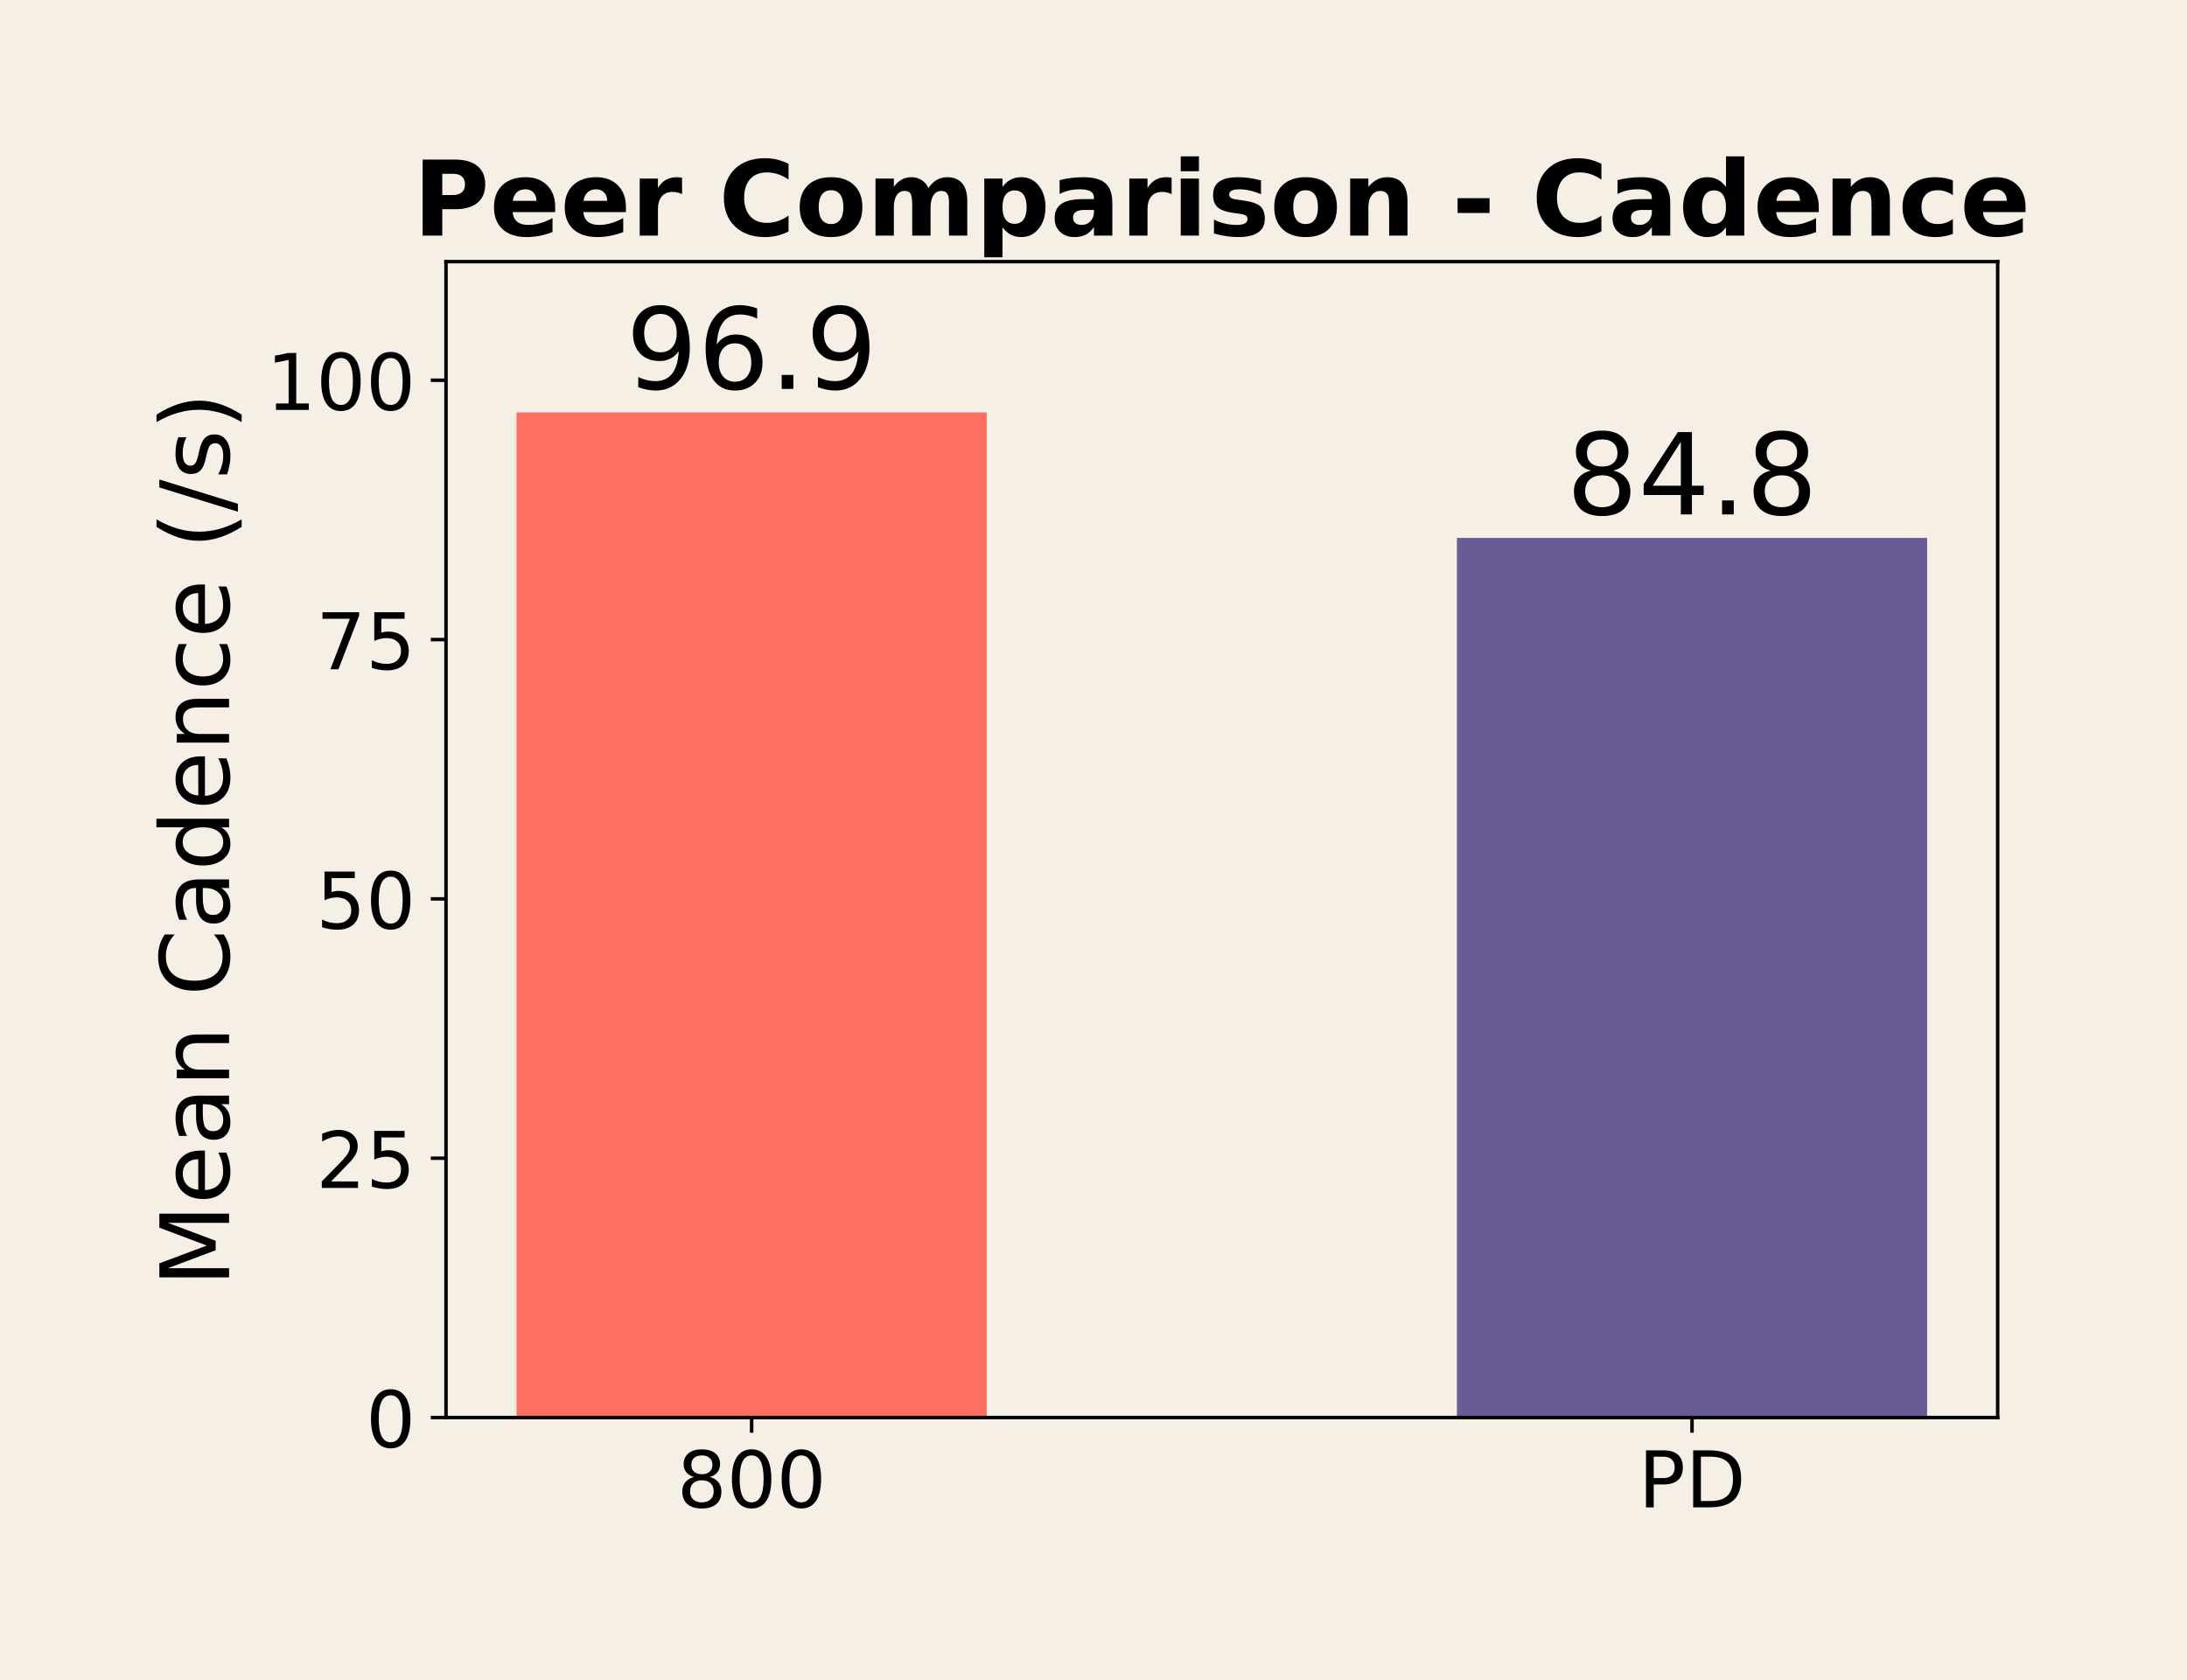
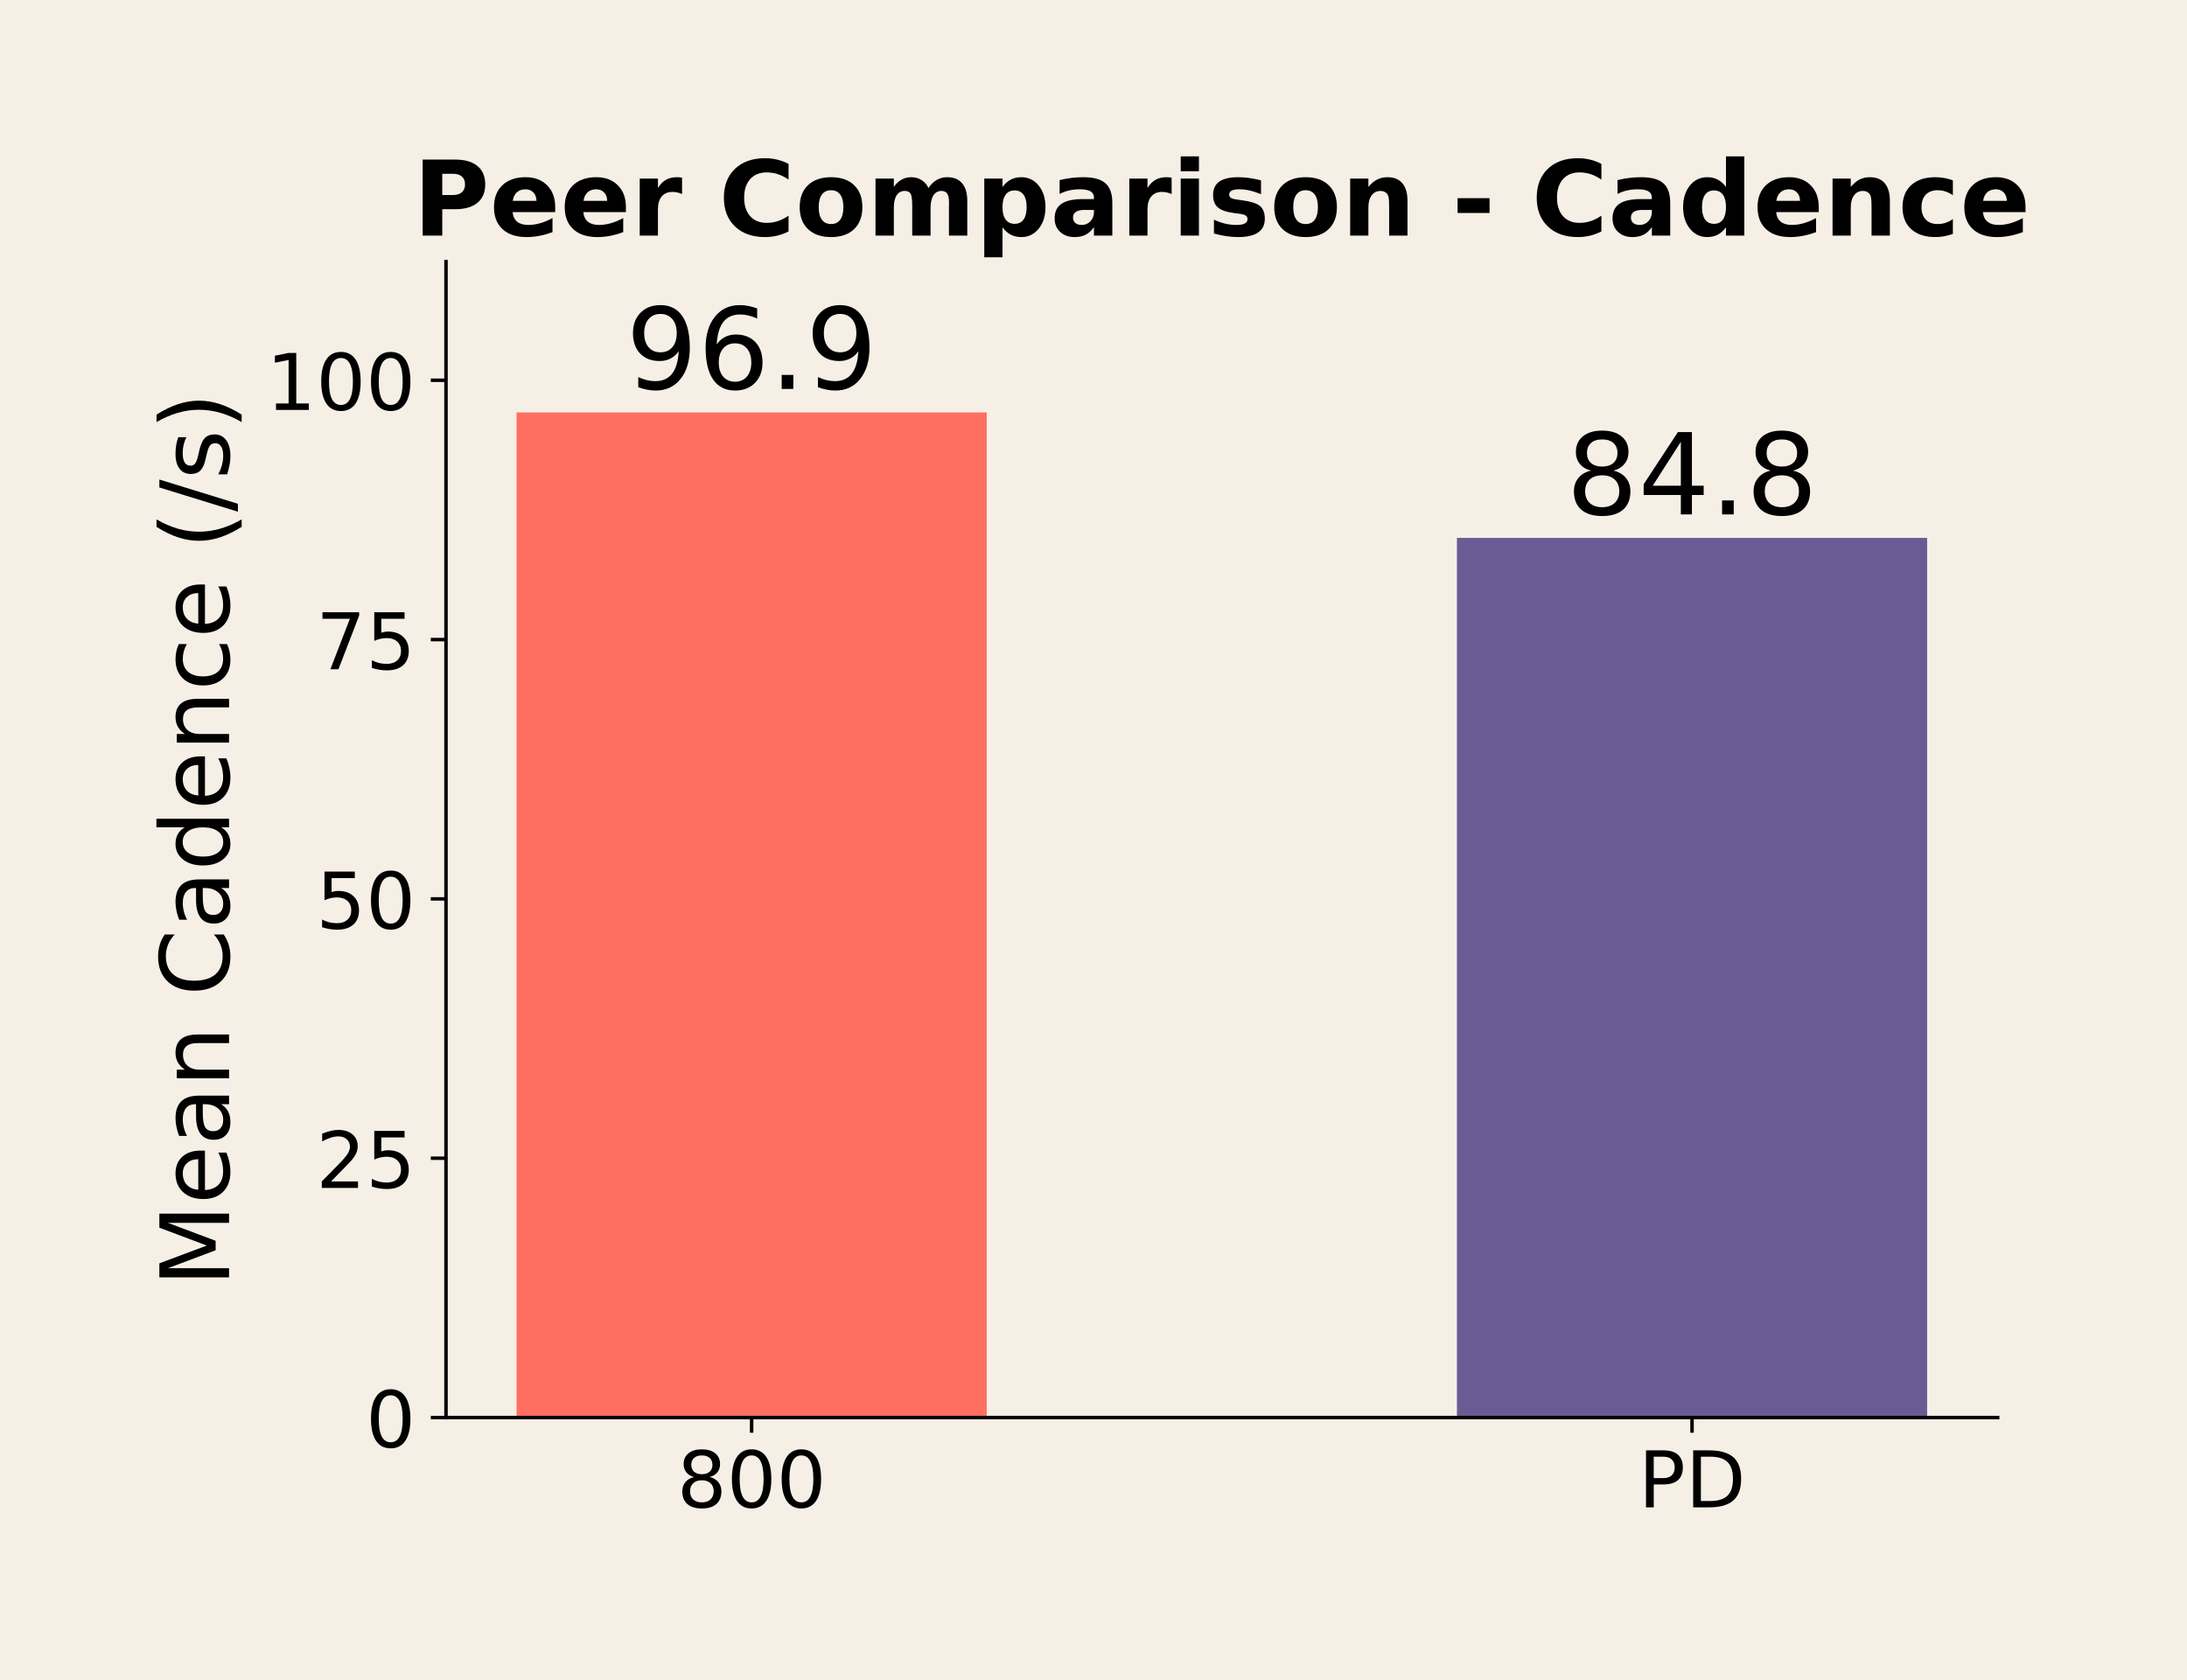
<svg xmlns="http://www.w3.org/2000/svg" xmlns:xlink="http://www.w3.org/1999/xlink" width="503.346pt" height="386.769pt" viewBox="0 0 503.346 386.769" version="1.1">
  <defs>
    <style type="text/css">*{stroke-linejoin: round; stroke-linecap: butt}</style>
  </defs>
  <g id="figure_1">
    <g id="patch_1">
      <path d="M 0 386.769  L 503.346 386.769  L 503.346 0  L 0 0  z " style="fill: #f6efe6" />
    </g>
    <g id="axes_1">
      <g id="patch_2">
        <path d="M 102.649 326.348  L 459.769 326.348  L 459.769 60.236  L 102.649 60.236  z " style="fill: #f6efe6" />
      </g>
      <g id="patch_3">
-         <path d="M 118.882 326.348  L 227.1 326.348  L 227.1 94.947  L 118.882 94.947  z " clip-path="url(#pdc6dd16d22)" style="fill: #ff6f61" />
+         <path d="M 118.882 326.348  L 227.1 326.348  L 227.1 94.947  L 118.882 94.947  z " clip-path="url(#p6dced5ec60)" style="fill: #ff6f61" />
      </g>
      <g id="patch_4">
-         <path d="M 335.318 326.348  L 443.537 326.348  L 443.537 123.838  L 335.318 123.838  z " clip-path="url(#pdc6dd16d22)" style="fill: #6b5b95" />
+         <path d="M 335.318 326.348  L 443.537 326.348  L 443.537 123.838  L 335.318 123.838  z " clip-path="url(#p6dced5ec60)" style="fill: #6b5b95" />
      </g>
      <g id="matplotlib.axis_1">
        <g id="xtick_1">
          <g id="line2d_1">
            <defs>
-               <path id="mfa8558ab71" d="M 0 0  L 0 3.5  " style="stroke: #000000; stroke-width: 0.8" />
+               <path id="m9a70c8e9f4" d="M 0 0  L 0 3.5  " style="stroke: #000000; stroke-width: 0.8" />
            </defs>
            <g>
-               <use xlink:href="#mfa8558ab71" x="172.991" y="326.348" style="stroke: #000000; stroke-width: 0.8" />
+               <use xlink:href="#m9a70c8e9f4" x="172.991" y="326.348" style="stroke: #000000; stroke-width: 0.8" />
            </g>
          </g>
          <g id="text_1">
            <g transform="translate(155.8124 347.0254) scale(0.18 -0.18)">
              <defs>
                <path id="DejaVuSans-38" d="M 2034 2216  Q 1584 2216 1326 1975  Q 1069 1734 1069 1313  Q 1069 891 1326 650  Q 1584 409 2034 409  Q 2484 409 2743 651  Q 3003 894 3003 1313  Q 3003 1734 2745 1975  Q 2488 2216 2034 2216  z M 1403 2484  Q 997 2584 770 2862  Q 544 3141 544 3541  Q 544 4100 942 4425  Q 1341 4750 2034 4750  Q 2731 4750 3128 4425  Q 3525 4100 3525 3541  Q 3525 3141 3298 2862  Q 3072 2584 2669 2484  Q 3125 2378 3379 2068  Q 3634 1759 3634 1313  Q 3634 634 3220 271  Q 2806 -91 2034 -91  Q 1263 -91 848 271  Q 434 634 434 1313  Q 434 1759 690 2068  Q 947 2378 1403 2484  z M 1172 3481  Q 1172 3119 1398 2916  Q 1625 2713 2034 2713  Q 2441 2713 2670 2916  Q 2900 3119 2900 3481  Q 2900 3844 2670 4047  Q 2441 4250 2034 4250  Q 1625 4250 1398 4047  Q 1172 3844 1172 3481  z " transform="scale(0.015625)" />
                <path id="DejaVuSans-30" d="M 2034 4250  Q 1547 4250 1301 3770  Q 1056 3291 1056 2328  Q 1056 1369 1301 889  Q 1547 409 2034 409  Q 2525 409 2770 889  Q 3016 1369 3016 2328  Q 3016 3291 2770 3770  Q 2525 4250 2034 4250  z M 2034 4750  Q 2819 4750 3233 4129  Q 3647 3509 3647 2328  Q 3647 1150 3233 529  Q 2819 -91 2034 -91  Q 1250 -91 836 529  Q 422 1150 422 2328  Q 422 3509 836 4129  Q 1250 4750 2034 4750  z " transform="scale(0.015625)" />
              </defs>
              <use xlink:href="#DejaVuSans-38" />
              <use xlink:href="#DejaVuSans-30" x="63.623" />
              <use xlink:href="#DejaVuSans-30" x="127.246" />
            </g>
          </g>
        </g>
        <g id="xtick_2">
          <g id="line2d_2">
            <g>
-               <use xlink:href="#mfa8558ab71" x="389.428" y="326.348" style="stroke: #000000; stroke-width: 0.8" />
+               <use xlink:href="#m9a70c8e9f4" x="389.428" y="326.348" style="stroke: #000000; stroke-width: 0.8" />
            </g>
          </g>
          <g id="text_2">
            <g transform="translate(377.0708 347.0254) scale(0.18 -0.18)">
              <defs>
                <path id="DejaVuSans-50" d="M 1259 4147  L 1259 2394  L 2053 2394  Q 2494 2394 2734 2622  Q 2975 2850 2975 3272  Q 2975 3691 2734 3919  Q 2494 4147 2053 4147  L 1259 4147  z M 628 4666  L 2053 4666  Q 2838 4666 3239 4311  Q 3641 3956 3641 3272  Q 3641 2581 3239 2228  Q 2838 1875 2053 1875  L 1259 1875  L 1259 0  L 628 0  L 628 4666  z " transform="scale(0.015625)" />
                <path id="DejaVuSans-44" d="M 1259 4147  L 1259 519  L 2022 519  Q 2988 519 3436 956  Q 3884 1394 3884 2338  Q 3884 3275 3436 3711  Q 2988 4147 2022 4147  L 1259 4147  z M 628 4666  L 1925 4666  Q 3281 4666 3915 4102  Q 4550 3538 4550 2338  Q 4550 1131 3912 565  Q 3275 0 1925 0  L 628 0  L 628 4666  z " transform="scale(0.015625)" />
              </defs>
              <use xlink:href="#DejaVuSans-50" />
              <use xlink:href="#DejaVuSans-44" x="60.303" />
            </g>
          </g>
        </g>
      </g>
      <g id="matplotlib.axis_2">
        <g id="ytick_1">
          <g id="line2d_3">
            <defs>
-               <path id="m44a5225999" d="M 0 0  L -3.5 0  " style="stroke: #000000; stroke-width: 0.8" />
+               <path id="mf51b1e8e4d" d="M 0 0  L -3.5 0  " style="stroke: #000000; stroke-width: 0.8" />
            </defs>
            <g>
-               <use xlink:href="#m44a5225999" x="102.649" y="326.348" style="stroke: #000000; stroke-width: 0.8" />
+               <use xlink:href="#mf51b1e8e4d" x="102.649" y="326.348" style="stroke: #000000; stroke-width: 0.8" />
            </g>
          </g>
          <g id="text_3">
            <g transform="translate(84.19688 333.1868) scale(0.18 -0.18)">
              <use xlink:href="#DejaVuSans-30" />
            </g>
          </g>
        </g>
        <g id="ytick_2">
          <g id="line2d_4">
            <g>
-               <use xlink:href="#m44a5225999" x="102.649" y="266.646" style="stroke: #000000; stroke-width: 0.8" />
+               <use xlink:href="#mf51b1e8e4d" x="102.649" y="266.646" style="stroke: #000000; stroke-width: 0.8" />
            </g>
          </g>
          <g id="text_4">
            <g transform="translate(72.74438 273.4844) scale(0.18 -0.18)">
              <defs>
                <path id="DejaVuSans-32" d="M 1228 531  L 3431 531  L 3431 0  L 469 0  L 469 531  Q 828 903 1448 1529  Q 2069 2156 2228 2338  Q 2531 2678 2651 2914  Q 2772 3150 2772 3378  Q 2772 3750 2511 3984  Q 2250 4219 1831 4219  Q 1534 4219 1204 4116  Q 875 4013 500 3803  L 500 4441  Q 881 4594 1212 4672  Q 1544 4750 1819 4750  Q 2544 4750 2975 4387  Q 3406 4025 3406 3419  Q 3406 3131 3298 2873  Q 3191 2616 2906 2266  Q 2828 2175 2409 1742  Q 1991 1309 1228 531  z " transform="scale(0.015625)" />
                <path id="DejaVuSans-35" d="M 691 4666  L 3169 4666  L 3169 4134  L 1269 4134  L 1269 2991  Q 1406 3038 1543 3061  Q 1681 3084 1819 3084  Q 2600 3084 3056 2656  Q 3513 2228 3513 1497  Q 3513 744 3044 326  Q 2575 -91 1722 -91  Q 1428 -91 1123 -41  Q 819 9 494 109  L 494 744  Q 775 591 1075 516  Q 1375 441 1709 441  Q 2250 441 2565 725  Q 2881 1009 2881 1497  Q 2881 1984 2565 2268  Q 2250 2553 1709 2553  Q 1456 2553 1204 2497  Q 953 2441 691 2322  L 691 4666  z " transform="scale(0.015625)" />
              </defs>
              <use xlink:href="#DejaVuSans-32" />
              <use xlink:href="#DejaVuSans-35" x="63.623" />
            </g>
          </g>
        </g>
        <g id="ytick_3">
          <g id="line2d_5">
            <g>
-               <use xlink:href="#m44a5225999" x="102.649" y="206.943" style="stroke: #000000; stroke-width: 0.8" />
+               <use xlink:href="#mf51b1e8e4d" x="102.649" y="206.943" style="stroke: #000000; stroke-width: 0.8" />
            </g>
          </g>
          <g id="text_5">
            <g transform="translate(72.74438 213.782) scale(0.18 -0.18)">
              <use xlink:href="#DejaVuSans-35" />
              <use xlink:href="#DejaVuSans-30" x="63.623" />
            </g>
          </g>
        </g>
        <g id="ytick_4">
          <g id="line2d_6">
            <g>
-               <use xlink:href="#m44a5225999" x="102.649" y="147.241" style="stroke: #000000; stroke-width: 0.8" />
+               <use xlink:href="#mf51b1e8e4d" x="102.649" y="147.241" style="stroke: #000000; stroke-width: 0.8" />
            </g>
          </g>
          <g id="text_6">
            <g transform="translate(72.74438 154.0796) scale(0.18 -0.18)">
              <defs>
                <path id="DejaVuSans-37" d="M 525 4666  L 3525 4666  L 3525 4397  L 1831 0  L 1172 0  L 2766 4134  L 525 4134  L 525 4666  z " transform="scale(0.015625)" />
              </defs>
              <use xlink:href="#DejaVuSans-37" />
              <use xlink:href="#DejaVuSans-35" x="63.623" />
            </g>
          </g>
        </g>
        <g id="ytick_5">
          <g id="line2d_7">
            <g>
-               <use xlink:href="#m44a5225999" x="102.649" y="87.539" style="stroke: #000000; stroke-width: 0.8" />
+               <use xlink:href="#mf51b1e8e4d" x="102.649" y="87.539" style="stroke: #000000; stroke-width: 0.8" />
            </g>
          </g>
          <g id="text_7">
            <g transform="translate(61.29187 94.37725) scale(0.18 -0.18)">
              <defs>
                <path id="DejaVuSans-31" d="M 794 531  L 1825 531  L 1825 4091  L 703 3866  L 703 4441  L 1819 4666  L 2450 4666  L 2450 531  L 3481 531  L 3481 0  L 794 0  L 794 531  z " transform="scale(0.015625)" />
              </defs>
              <use xlink:href="#DejaVuSans-31" />
              <use xlink:href="#DejaVuSans-30" x="63.623" />
              <use xlink:href="#DejaVuSans-30" x="127.246" />
            </g>
          </g>
        </g>
        <g id="text_8">
          <g transform="translate(52.71656 296.2368) rotate(-90) scale(0.22 -0.22)">
            <defs>
              <path id="DejaVuSans-4d" d="M 628 4666  L 1569 4666  L 2759 1491  L 3956 4666  L 4897 4666  L 4897 0  L 4281 0  L 4281 4097  L 3078 897  L 2444 897  L 1241 4097  L 1241 0  L 628 0  L 628 4666  z " transform="scale(0.015625)" />
              <path id="DejaVuSans-65" d="M 3597 1894  L 3597 1613  L 953 1613  Q 991 1019 1311 708  Q 1631 397 2203 397  Q 2534 397 2845 478  Q 3156 559 3463 722  L 3463 178  Q 3153 47 2828 -22  Q 2503 -91 2169 -91  Q 1331 -91 842 396  Q 353 884 353 1716  Q 353 2575 817 3079  Q 1281 3584 2069 3584  Q 2775 3584 3186 3129  Q 3597 2675 3597 1894  z M 3022 2063  Q 3016 2534 2758 2815  Q 2500 3097 2075 3097  Q 1594 3097 1305 2825  Q 1016 2553 972 2059  L 3022 2063  z " transform="scale(0.015625)" />
              <path id="DejaVuSans-61" d="M 2194 1759  Q 1497 1759 1228 1600  Q 959 1441 959 1056  Q 959 750 1161 570  Q 1363 391 1709 391  Q 2188 391 2477 730  Q 2766 1069 2766 1631  L 2766 1759  L 2194 1759  z M 3341 1997  L 3341 0  L 2766 0  L 2766 531  Q 2569 213 2275 61  Q 1981 -91 1556 -91  Q 1019 -91 701 211  Q 384 513 384 1019  Q 384 1609 779 1909  Q 1175 2209 1959 2209  L 2766 2209  L 2766 2266  Q 2766 2663 2505 2880  Q 2244 3097 1772 3097  Q 1472 3097 1187 3025  Q 903 2953 641 2809  L 641 3341  Q 956 3463 1253 3523  Q 1550 3584 1831 3584  Q 2591 3584 2966 3190  Q 3341 2797 3341 1997  z " transform="scale(0.015625)" />
              <path id="DejaVuSans-6e" d="M 3513 2113  L 3513 0  L 2938 0  L 2938 2094  Q 2938 2591 2744 2837  Q 2550 3084 2163 3084  Q 1697 3084 1428 2787  Q 1159 2491 1159 1978  L 1159 0  L 581 0  L 581 3500  L 1159 3500  L 1159 2956  Q 1366 3272 1645 3428  Q 1925 3584 2291 3584  Q 2894 3584 3203 3211  Q 3513 2838 3513 2113  z " transform="scale(0.015625)" />
              <path id="DejaVuSans-20" transform="scale(0.015625)" />
              <path id="DejaVuSans-43" d="M 4122 4306  L 4122 3641  Q 3803 3938 3442 4084  Q 3081 4231 2675 4231  Q 1875 4231 1450 3742  Q 1025 3253 1025 2328  Q 1025 1406 1450 917  Q 1875 428 2675 428  Q 3081 428 3442 575  Q 3803 722 4122 1019  L 4122 359  Q 3791 134 3420 21  Q 3050 -91 2638 -91  Q 1578 -91 968 557  Q 359 1206 359 2328  Q 359 3453 968 4101  Q 1578 4750 2638 4750  Q 3056 4750 3426 4639  Q 3797 4528 4122 4306  z " transform="scale(0.015625)" />
              <path id="DejaVuSans-64" d="M 2906 2969  L 2906 4863  L 3481 4863  L 3481 0  L 2906 0  L 2906 525  Q 2725 213 2448 61  Q 2172 -91 1784 -91  Q 1150 -91 751 415  Q 353 922 353 1747  Q 353 2572 751 3078  Q 1150 3584 1784 3584  Q 2172 3584 2448 3432  Q 2725 3281 2906 2969  z M 947 1747  Q 947 1113 1208 752  Q 1469 391 1925 391  Q 2381 391 2643 752  Q 2906 1113 2906 1747  Q 2906 2381 2643 2742  Q 2381 3103 1925 3103  Q 1469 3103 1208 2742  Q 947 2381 947 1747  z " transform="scale(0.015625)" />
              <path id="DejaVuSans-63" d="M 3122 3366  L 3122 2828  Q 2878 2963 2633 3030  Q 2388 3097 2138 3097  Q 1578 3097 1268 2742  Q 959 2388 959 1747  Q 959 1106 1268 751  Q 1578 397 2138 397  Q 2388 397 2633 464  Q 2878 531 3122 666  L 3122 134  Q 2881 22 2623 -34  Q 2366 -91 2075 -91  Q 1284 -91 818 406  Q 353 903 353 1747  Q 353 2603 823 3093  Q 1294 3584 2113 3584  Q 2378 3584 2631 3529  Q 2884 3475 3122 3366  z " transform="scale(0.015625)" />
              <path id="DejaVuSans-28" d="M 1984 4856  Q 1566 4138 1362 3434  Q 1159 2731 1159 2009  Q 1159 1288 1364 580  Q 1569 -128 1984 -844  L 1484 -844  Q 1016 -109 783 600  Q 550 1309 550 2009  Q 550 2706 781 3412  Q 1013 4119 1484 4856  L 1984 4856  z " transform="scale(0.015625)" />
              <path id="DejaVuSans-2f" d="M 1625 4666  L 2156 4666  L 531 -594  L 0 -594  L 1625 4666  z " transform="scale(0.015625)" />
              <path id="DejaVuSans-73" d="M 2834 3397  L 2834 2853  Q 2591 2978 2328 3040  Q 2066 3103 1784 3103  Q 1356 3103 1142 2972  Q 928 2841 928 2578  Q 928 2378 1081 2264  Q 1234 2150 1697 2047  L 1894 2003  Q 2506 1872 2764 1633  Q 3022 1394 3022 966  Q 3022 478 2636 193  Q 2250 -91 1575 -91  Q 1294 -91 989 -36  Q 684 19 347 128  L 347 722  Q 666 556 975 473  Q 1284 391 1588 391  Q 1994 391 2212 530  Q 2431 669 2431 922  Q 2431 1156 2273 1281  Q 2116 1406 1581 1522  L 1381 1569  Q 847 1681 609 1914  Q 372 2147 372 2553  Q 372 3047 722 3315  Q 1072 3584 1716 3584  Q 2034 3584 2315 3537  Q 2597 3491 2834 3397  z " transform="scale(0.015625)" />
              <path id="DejaVuSans-29" d="M 513 4856  L 1013 4856  Q 1481 4119 1714 3412  Q 1947 2706 1947 2009  Q 1947 1309 1714 600  Q 1481 -109 1013 -844  L 513 -844  Q 928 -128 1133 580  Q 1338 1288 1338 2009  Q 1338 2731 1133 3434  Q 928 4138 513 4856  z " transform="scale(0.015625)" />
            </defs>
            <use xlink:href="#DejaVuSans-4d" />
            <use xlink:href="#DejaVuSans-65" x="86.279" />
            <use xlink:href="#DejaVuSans-61" x="147.803" />
            <use xlink:href="#DejaVuSans-6e" x="209.082" />
            <use xlink:href="#DejaVuSans-20" x="272.461" />
            <use xlink:href="#DejaVuSans-43" x="304.248" />
            <use xlink:href="#DejaVuSans-61" x="374.072" />
            <use xlink:href="#DejaVuSans-64" x="435.352" />
            <use xlink:href="#DejaVuSans-65" x="498.828" />
            <use xlink:href="#DejaVuSans-6e" x="560.352" />
            <use xlink:href="#DejaVuSans-63" x="623.73" />
            <use xlink:href="#DejaVuSans-65" x="678.711" />
            <use xlink:href="#DejaVuSans-20" x="740.234" />
            <use xlink:href="#DejaVuSans-28" x="772.021" />
            <use xlink:href="#DejaVuSans-2f" x="811.035" />
            <use xlink:href="#DejaVuSans-73" x="844.727" />
            <use xlink:href="#DejaVuSans-29" x="896.826" />
          </g>
        </g>
      </g>
      <g id="patch_5">
        <path d="M 102.649 326.348  L 102.649 60.236  " style="fill: none; stroke: #000000; stroke-width: 0.8; stroke-linejoin: miter; stroke-linecap: square" />
      </g>
      <g id="patch_6">
-         <path d="M 459.769 326.348  L 459.769 60.236  " style="fill: none; stroke: #000000; stroke-width: 0.8; stroke-linejoin: miter; stroke-linecap: square" />
-       </g>
-       <g id="patch_7">
        <path d="M 102.649 326.348  L 459.769 326.348  " style="fill: none; stroke: #000000; stroke-width: 0.8; stroke-linejoin: miter; stroke-linecap: square" />
-       </g>
-       <g id="patch_8">
-         <path d="M 102.649 60.236  L 459.769 60.236  " style="fill: none; stroke: #000000; stroke-width: 0.8; stroke-linejoin: miter; stroke-linecap: square" />
      </g>
      <g id="text_9">
        <g transform="translate(144.0459 89.53932) scale(0.26 -0.26)">
          <defs>
            <path id="DejaVuSans-39" d="M 703 97  L 703 672  Q 941 559 1184 500  Q 1428 441 1663 441  Q 2288 441 2617 861  Q 2947 1281 2994 2138  Q 2813 1869 2534 1725  Q 2256 1581 1919 1581  Q 1219 1581 811 2004  Q 403 2428 403 3163  Q 403 3881 828 4315  Q 1253 4750 1959 4750  Q 2769 4750 3195 4129  Q 3622 3509 3622 2328  Q 3622 1225 3098 567  Q 2575 -91 1691 -91  Q 1453 -91 1209 -44  Q 966 3 703 97  z M 1959 2075  Q 2384 2075 2632 2365  Q 2881 2656 2881 3163  Q 2881 3666 2632 3958  Q 2384 4250 1959 4250  Q 1534 4250 1286 3958  Q 1038 3666 1038 3163  Q 1038 2656 1286 2365  Q 1534 2075 1959 2075  z " transform="scale(0.015625)" />
            <path id="DejaVuSans-36" d="M 2113 2584  Q 1688 2584 1439 2293  Q 1191 2003 1191 1497  Q 1191 994 1439 701  Q 1688 409 2113 409  Q 2538 409 2786 701  Q 3034 994 3034 1497  Q 3034 2003 2786 2293  Q 2538 2584 2113 2584  z M 3366 4563  L 3366 3988  Q 3128 4100 2886 4159  Q 2644 4219 2406 4219  Q 1781 4219 1451 3797  Q 1122 3375 1075 2522  Q 1259 2794 1537 2939  Q 1816 3084 2150 3084  Q 2853 3084 3261 2657  Q 3669 2231 3669 1497  Q 3669 778 3244 343  Q 2819 -91 2113 -91  Q 1303 -91 875 529  Q 447 1150 447 2328  Q 447 3434 972 4092  Q 1497 4750 2381 4750  Q 2619 4750 2861 4703  Q 3103 4656 3366 4563  z " transform="scale(0.015625)" />
            <path id="DejaVuSans-2e" d="M 684 794  L 1344 794  L 1344 0  L 684 0  L 684 794  z " transform="scale(0.015625)" />
          </defs>
          <use xlink:href="#DejaVuSans-39" />
          <use xlink:href="#DejaVuSans-36" x="63.623" />
          <use xlink:href="#DejaVuSans-2e" x="127.246" />
          <use xlink:href="#DejaVuSans-39" x="159.033" />
        </g>
      </g>
      <g id="text_10">
        <g transform="translate(360.4822 118.4305) scale(0.26 -0.26)">
          <defs>
            <path id="DejaVuSans-34" d="M 2419 4116  L 825 1625  L 2419 1625  L 2419 4116  z M 2253 4666  L 3047 4666  L 3047 1625  L 3713 1625  L 3713 1100  L 3047 1100  L 3047 0  L 2419 0  L 2419 1100  L 313 1100  L 313 1709  L 2253 4666  z " transform="scale(0.015625)" />
          </defs>
          <use xlink:href="#DejaVuSans-38" />
          <use xlink:href="#DejaVuSans-34" x="63.623" />
          <use xlink:href="#DejaVuSans-2e" x="127.246" />
          <use xlink:href="#DejaVuSans-38" x="159.033" />
        </g>
      </g>
      <g id="text_11">
        <g transform="translate(95.0725 54.23625) scale(0.24 -0.24)">
          <defs>
            <path id="DejaVuSans-Bold-50" d="M 588 4666  L 2584 4666  Q 3475 4666 3951 4270  Q 4428 3875 4428 3144  Q 4428 2409 3951 2014  Q 3475 1619 2584 1619  L 1791 1619  L 1791 0  L 588 0  L 588 4666  z M 1791 3794  L 1791 2491  L 2456 2491  Q 2806 2491 2997 2661  Q 3188 2831 3188 3144  Q 3188 3456 2997 3625  Q 2806 3794 2456 3794  L 1791 3794  z " transform="scale(0.015625)" />
            <path id="DejaVuSans-Bold-65" d="M 4031 1759  L 4031 1441  L 1416 1441  Q 1456 1047 1700 850  Q 1944 653 2381 653  Q 2734 653 3104 758  Q 3475 863 3866 1075  L 3866 213  Q 3469 63 3072 -14  Q 2675 -91 2278 -91  Q 1328 -91 801 392  Q 275 875 275 1747  Q 275 2603 792 3093  Q 1309 3584 2216 3584  Q 3041 3584 3536 3087  Q 4031 2591 4031 1759  z M 2881 2131  Q 2881 2450 2695 2645  Q 2509 2841 2209 2841  Q 1884 2841 1681 2658  Q 1478 2475 1428 2131  L 2881 2131  z " transform="scale(0.015625)" />
            <path id="DejaVuSans-Bold-72" d="M 3138 2547  Q 2991 2616 2845 2648  Q 2700 2681 2553 2681  Q 2122 2681 1889 2404  Q 1656 2128 1656 1613  L 1656 0  L 538 0  L 538 3500  L 1656 3500  L 1656 2925  Q 1872 3269 2151 3426  Q 2431 3584 2822 3584  Q 2878 3584 2943 3579  Q 3009 3575 3134 3559  L 3138 2547  z " transform="scale(0.015625)" />
            <path id="DejaVuSans-Bold-20" transform="scale(0.015625)" />
            <path id="DejaVuSans-Bold-43" d="M 4288 256  Q 3956 84 3597 -3  Q 3238 -91 2847 -91  Q 1681 -91 1000 561  Q 319 1213 319 2328  Q 319 3447 1000 4098  Q 1681 4750 2847 4750  Q 3238 4750 3597 4662  Q 3956 4575 4288 4403  L 4288 3438  Q 3953 3666 3628 3772  Q 3303 3878 2944 3878  Q 2300 3878 1931 3465  Q 1563 3053 1563 2328  Q 1563 1606 1931 1193  Q 2300 781 2944 781  Q 3303 781 3628 887  Q 3953 994 4288 1222  L 4288 256  z " transform="scale(0.015625)" />
            <path id="DejaVuSans-Bold-6f" d="M 2203 2784  Q 1831 2784 1636 2517  Q 1441 2250 1441 1747  Q 1441 1244 1636 976  Q 1831 709 2203 709  Q 2569 709 2762 976  Q 2956 1244 2956 1747  Q 2956 2250 2762 2517  Q 2569 2784 2203 2784  z M 2203 3584  Q 3106 3584 3614 3096  Q 4122 2609 4122 1747  Q 4122 884 3614 396  Q 3106 -91 2203 -91  Q 1297 -91 786 396  Q 275 884 275 1747  Q 275 2609 786 3096  Q 1297 3584 2203 3584  z " transform="scale(0.015625)" />
            <path id="DejaVuSans-Bold-6d" d="M 3781 2919  Q 3994 3244 4286 3414  Q 4578 3584 4928 3584  Q 5531 3584 5847 3212  Q 6163 2841 6163 2131  L 6163 0  L 5038 0  L 5038 1825  Q 5041 1866 5042 1909  Q 5044 1953 5044 2034  Q 5044 2406 4934 2573  Q 4825 2741 4581 2741  Q 4263 2741 4089 2478  Q 3916 2216 3909 1719  L 3909 0  L 2784 0  L 2784 1825  Q 2784 2406 2684 2573  Q 2584 2741 2328 2741  Q 2006 2741 1831 2477  Q 1656 2213 1656 1722  L 1656 0  L 531 0  L 531 3500  L 1656 3500  L 1656 2988  Q 1863 3284 2130 3434  Q 2397 3584 2719 3584  Q 3081 3584 3359 3409  Q 3638 3234 3781 2919  z " transform="scale(0.015625)" />
            <path id="DejaVuSans-Bold-70" d="M 1656 506  L 1656 -1331  L 538 -1331  L 538 3500  L 1656 3500  L 1656 2988  Q 1888 3294 2169 3439  Q 2450 3584 2816 3584  Q 3463 3584 3878 3070  Q 4294 2556 4294 1747  Q 4294 938 3878 423  Q 3463 -91 2816 -91  Q 2450 -91 2169 54  Q 1888 200 1656 506  z M 2400 2772  Q 2041 2772 1848 2508  Q 1656 2244 1656 1747  Q 1656 1250 1848 986  Q 2041 722 2400 722  Q 2759 722 2948 984  Q 3138 1247 3138 1747  Q 3138 2247 2948 2509  Q 2759 2772 2400 2772  z " transform="scale(0.015625)" />
            <path id="DejaVuSans-Bold-61" d="M 2106 1575  Q 1756 1575 1579 1456  Q 1403 1338 1403 1106  Q 1403 894 1545 773  Q 1688 653 1941 653  Q 2256 653 2472 879  Q 2688 1106 2688 1447  L 2688 1575  L 2106 1575  z M 3816 1997  L 3816 0  L 2688 0  L 2688 519  Q 2463 200 2181 54  Q 1900 -91 1497 -91  Q 953 -91 614 226  Q 275 544 275 1050  Q 275 1666 698 1953  Q 1122 2241 2028 2241  L 2688 2241  L 2688 2328  Q 2688 2594 2478 2717  Q 2269 2841 1825 2841  Q 1466 2841 1156 2769  Q 847 2697 581 2553  L 581 3406  Q 941 3494 1303 3539  Q 1666 3584 2028 3584  Q 2975 3584 3395 3211  Q 3816 2838 3816 1997  z " transform="scale(0.015625)" />
            <path id="DejaVuSans-Bold-69" d="M 538 3500  L 1656 3500  L 1656 0  L 538 0  L 538 3500  z M 538 4863  L 1656 4863  L 1656 3950  L 538 3950  L 538 4863  z " transform="scale(0.015625)" />
            <path id="DejaVuSans-Bold-73" d="M 3272 3391  L 3272 2541  Q 2913 2691 2578 2766  Q 2244 2841 1947 2841  Q 1628 2841 1473 2761  Q 1319 2681 1319 2516  Q 1319 2381 1436 2309  Q 1553 2238 1856 2203  L 2053 2175  Q 2913 2066 3209 1816  Q 3506 1566 3506 1031  Q 3506 472 3093 190  Q 2681 -91 1863 -91  Q 1516 -91 1145 -36  Q 775 19 384 128  L 384 978  Q 719 816 1070 734  Q 1422 653 1784 653  Q 2113 653 2278 743  Q 2444 834 2444 1013  Q 2444 1163 2330 1236  Q 2216 1309 1875 1350  L 1678 1375  Q 931 1469 631 1722  Q 331 1975 331 2491  Q 331 3047 712 3315  Q 1094 3584 1881 3584  Q 2191 3584 2531 3537  Q 2872 3491 3272 3391  z " transform="scale(0.015625)" />
            <path id="DejaVuSans-Bold-6e" d="M 4056 2131  L 4056 0  L 2931 0  L 2931 347  L 2931 1631  Q 2931 2084 2911 2256  Q 2891 2428 2841 2509  Q 2775 2619 2662 2680  Q 2550 2741 2406 2741  Q 2056 2741 1856 2470  Q 1656 2200 1656 1722  L 1656 0  L 538 0  L 538 3500  L 1656 3500  L 1656 2988  Q 1909 3294 2193 3439  Q 2478 3584 2822 3584  Q 3428 3584 3742 3212  Q 4056 2841 4056 2131  z " transform="scale(0.015625)" />
            <path id="DejaVuSans-Bold-2d" d="M 347 2297  L 2309 2297  L 2309 1388  L 347 1388  L 347 2297  z " transform="scale(0.015625)" />
            <path id="DejaVuSans-Bold-64" d="M 2919 2988  L 2919 4863  L 4044 4863  L 4044 0  L 2919 0  L 2919 506  Q 2688 197 2409 53  Q 2131 -91 1766 -91  Q 1119 -91 703 423  Q 288 938 288 1747  Q 288 2556 703 3070  Q 1119 3584 1766 3584  Q 2128 3584 2408 3439  Q 2688 3294 2919 2988  z M 2181 722  Q 2541 722 2730 984  Q 2919 1247 2919 1747  Q 2919 2247 2730 2509  Q 2541 2772 2181 2772  Q 1825 2772 1636 2509  Q 1447 2247 1447 1747  Q 1447 1247 1636 984  Q 1825 722 2181 722  z " transform="scale(0.015625)" />
            <path id="DejaVuSans-Bold-63" d="M 3366 3391  L 3366 2478  Q 3138 2634 2908 2709  Q 2678 2784 2431 2784  Q 1963 2784 1702 2511  Q 1441 2238 1441 1747  Q 1441 1256 1702 982  Q 1963 709 2431 709  Q 2694 709 2930 787  Q 3166 866 3366 1019  L 3366 103  Q 3103 6 2833 -42  Q 2563 -91 2291 -91  Q 1344 -91 809 395  Q 275 881 275 1747  Q 275 2613 809 3098  Q 1344 3584 2291 3584  Q 2566 3584 2833 3536  Q 3100 3488 3366 3391  z " transform="scale(0.015625)" />
          </defs>
          <use xlink:href="#DejaVuSans-Bold-50" />
          <use xlink:href="#DejaVuSans-Bold-65" x="73.291" />
          <use xlink:href="#DejaVuSans-Bold-65" x="141.113" />
          <use xlink:href="#DejaVuSans-Bold-72" x="208.936" />
          <use xlink:href="#DejaVuSans-Bold-20" x="258.252" />
          <use xlink:href="#DejaVuSans-Bold-43" x="293.066" />
          <use xlink:href="#DejaVuSans-Bold-6f" x="366.455" />
          <use xlink:href="#DejaVuSans-Bold-6d" x="435.156" />
          <use xlink:href="#DejaVuSans-Bold-70" x="539.355" />
          <use xlink:href="#DejaVuSans-Bold-61" x="610.938" />
          <use xlink:href="#DejaVuSans-Bold-72" x="678.418" />
          <use xlink:href="#DejaVuSans-Bold-69" x="727.734" />
          <use xlink:href="#DejaVuSans-Bold-73" x="762.012" />
          <use xlink:href="#DejaVuSans-Bold-6f" x="821.533" />
          <use xlink:href="#DejaVuSans-Bold-6e" x="890.234" />
          <use xlink:href="#DejaVuSans-Bold-20" x="961.426" />
          <use xlink:href="#DejaVuSans-Bold-2d" x="996.24" />
          <use xlink:href="#DejaVuSans-Bold-20" x="1037.744" />
          <use xlink:href="#DejaVuSans-Bold-43" x="1072.559" />
          <use xlink:href="#DejaVuSans-Bold-61" x="1145.947" />
          <use xlink:href="#DejaVuSans-Bold-64" x="1213.428" />
          <use xlink:href="#DejaVuSans-Bold-65" x="1285.01" />
          <use xlink:href="#DejaVuSans-Bold-6e" x="1352.832" />
          <use xlink:href="#DejaVuSans-Bold-63" x="1424.023" />
          <use xlink:href="#DejaVuSans-Bold-65" x="1483.301" />
        </g>
      </g>
    </g>
  </g>
  <defs>
-     <clipPath id="pdc6dd16d22">
+     <clipPath id="p6dced5ec60">
      <rect x="102.649" y="60.236" width="357.12" height="266.112" />
    </clipPath>
  </defs>
</svg>
